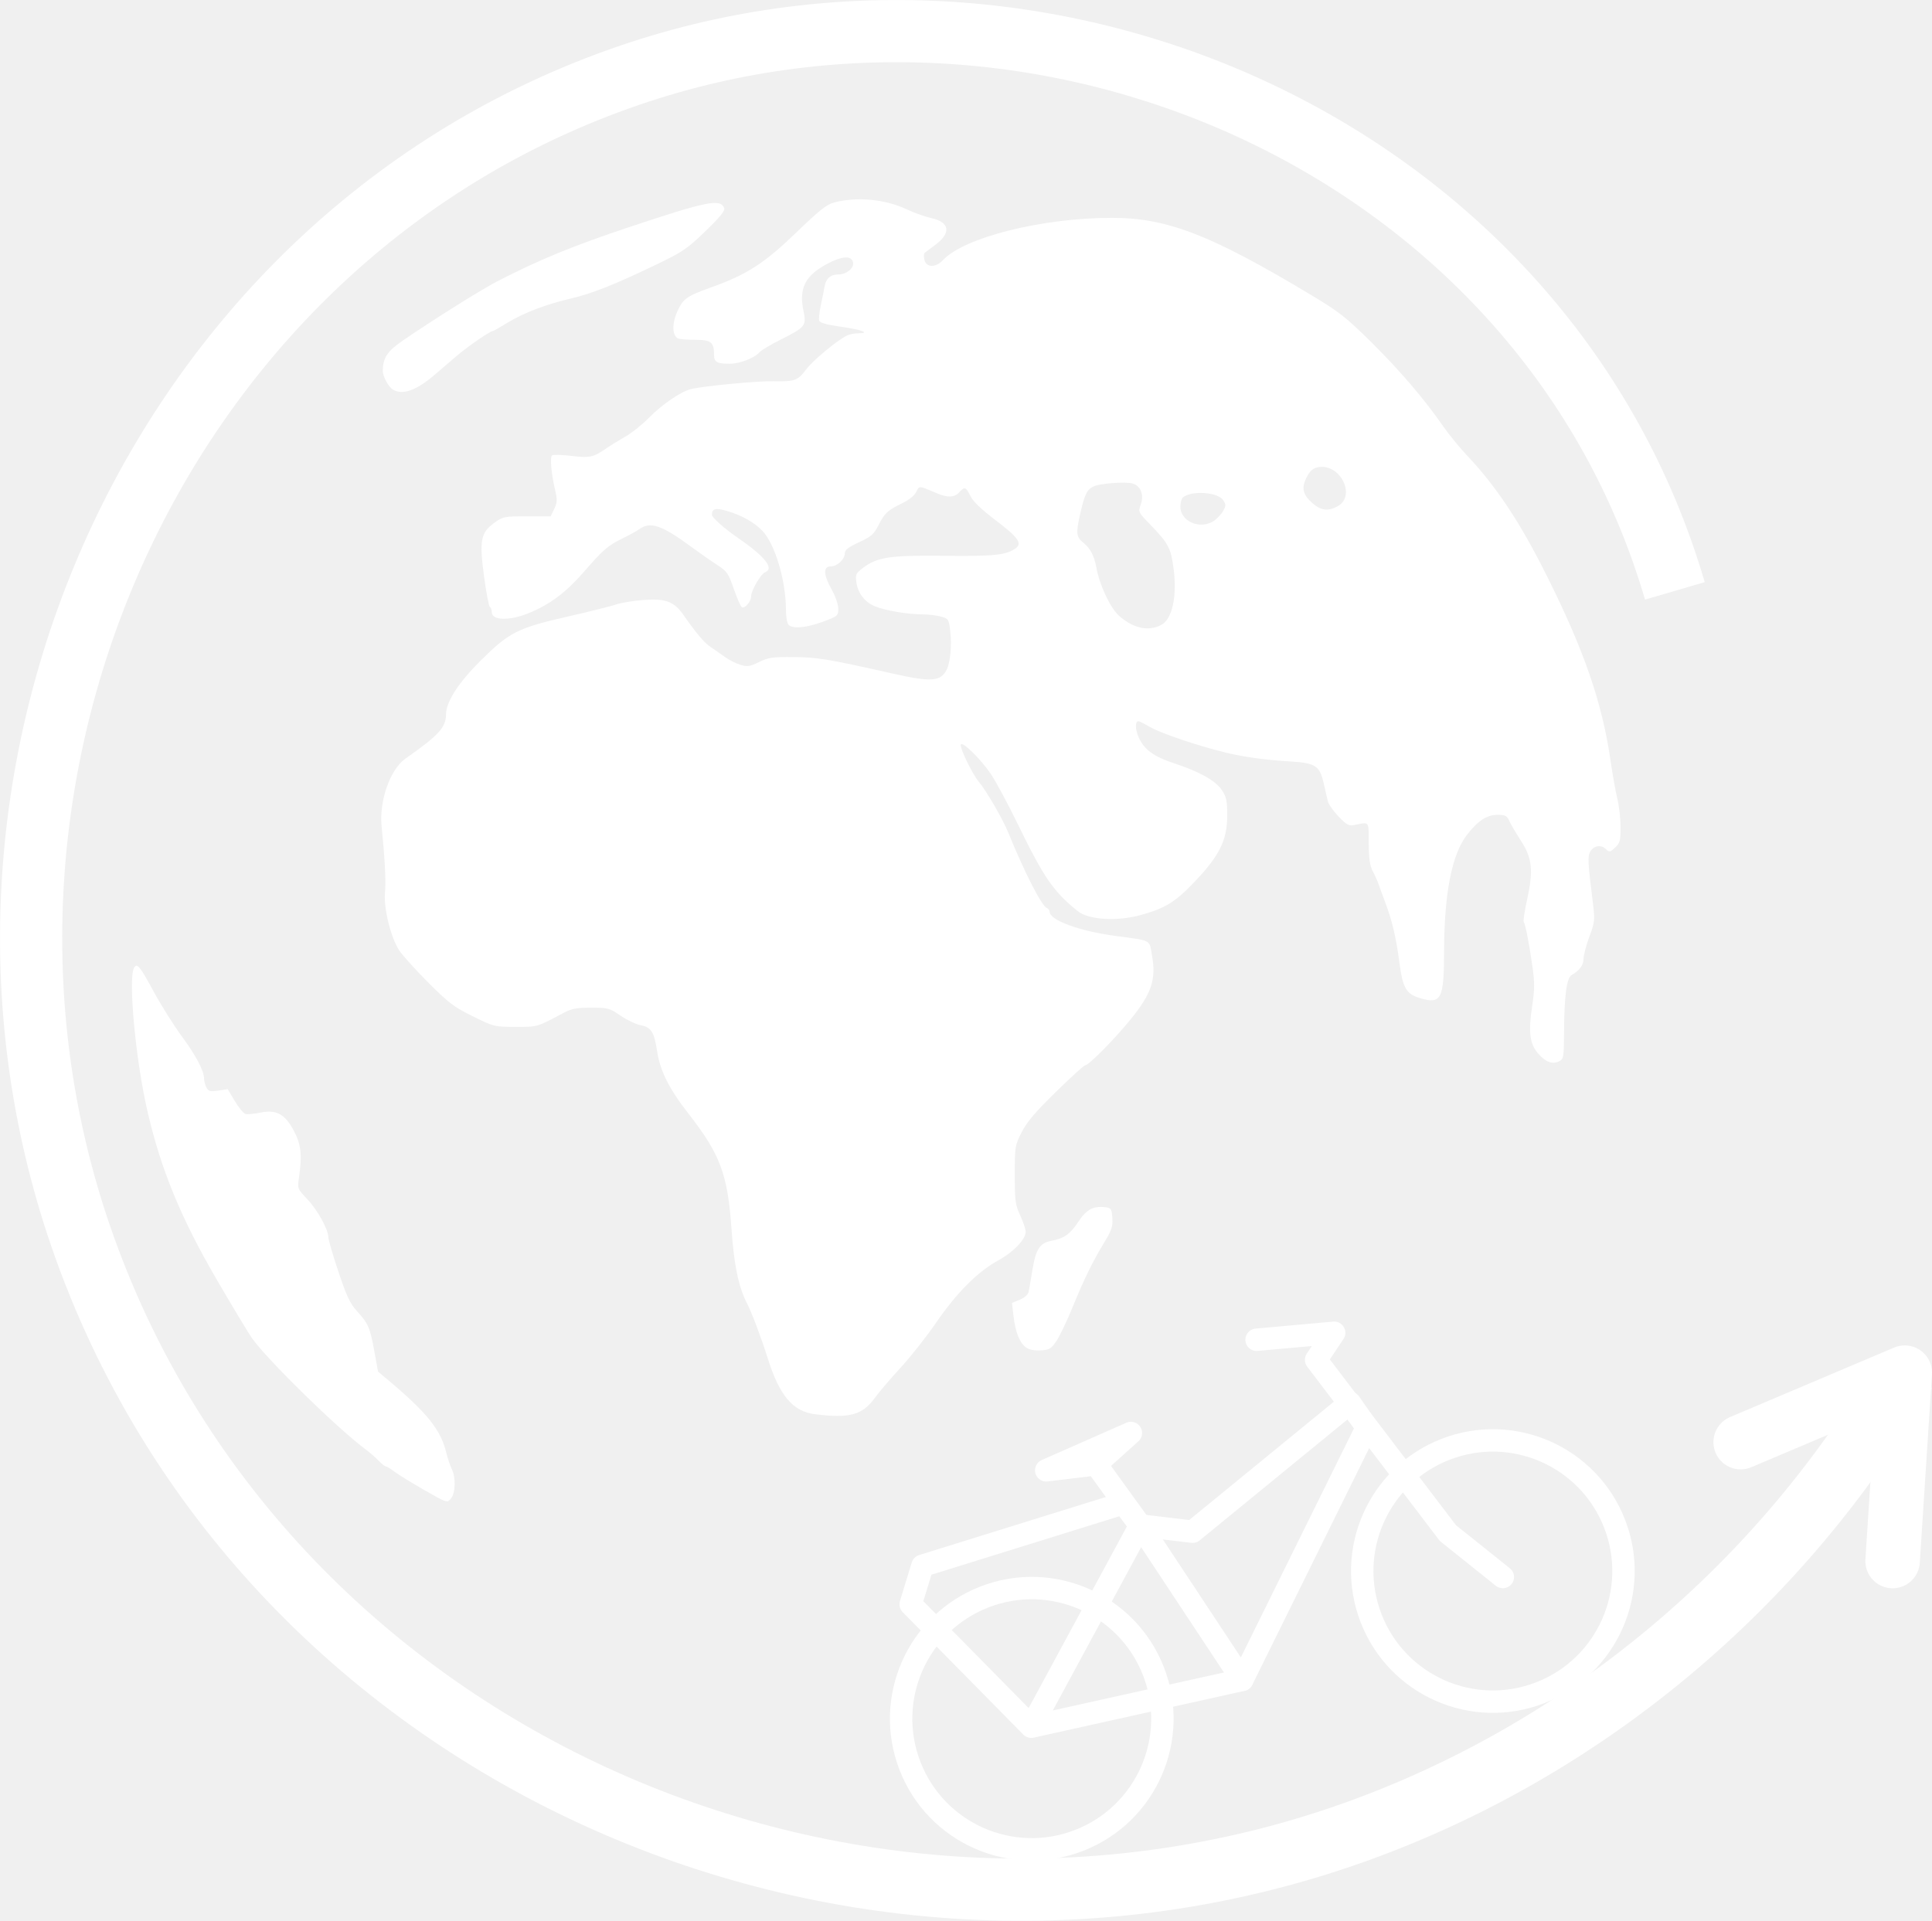
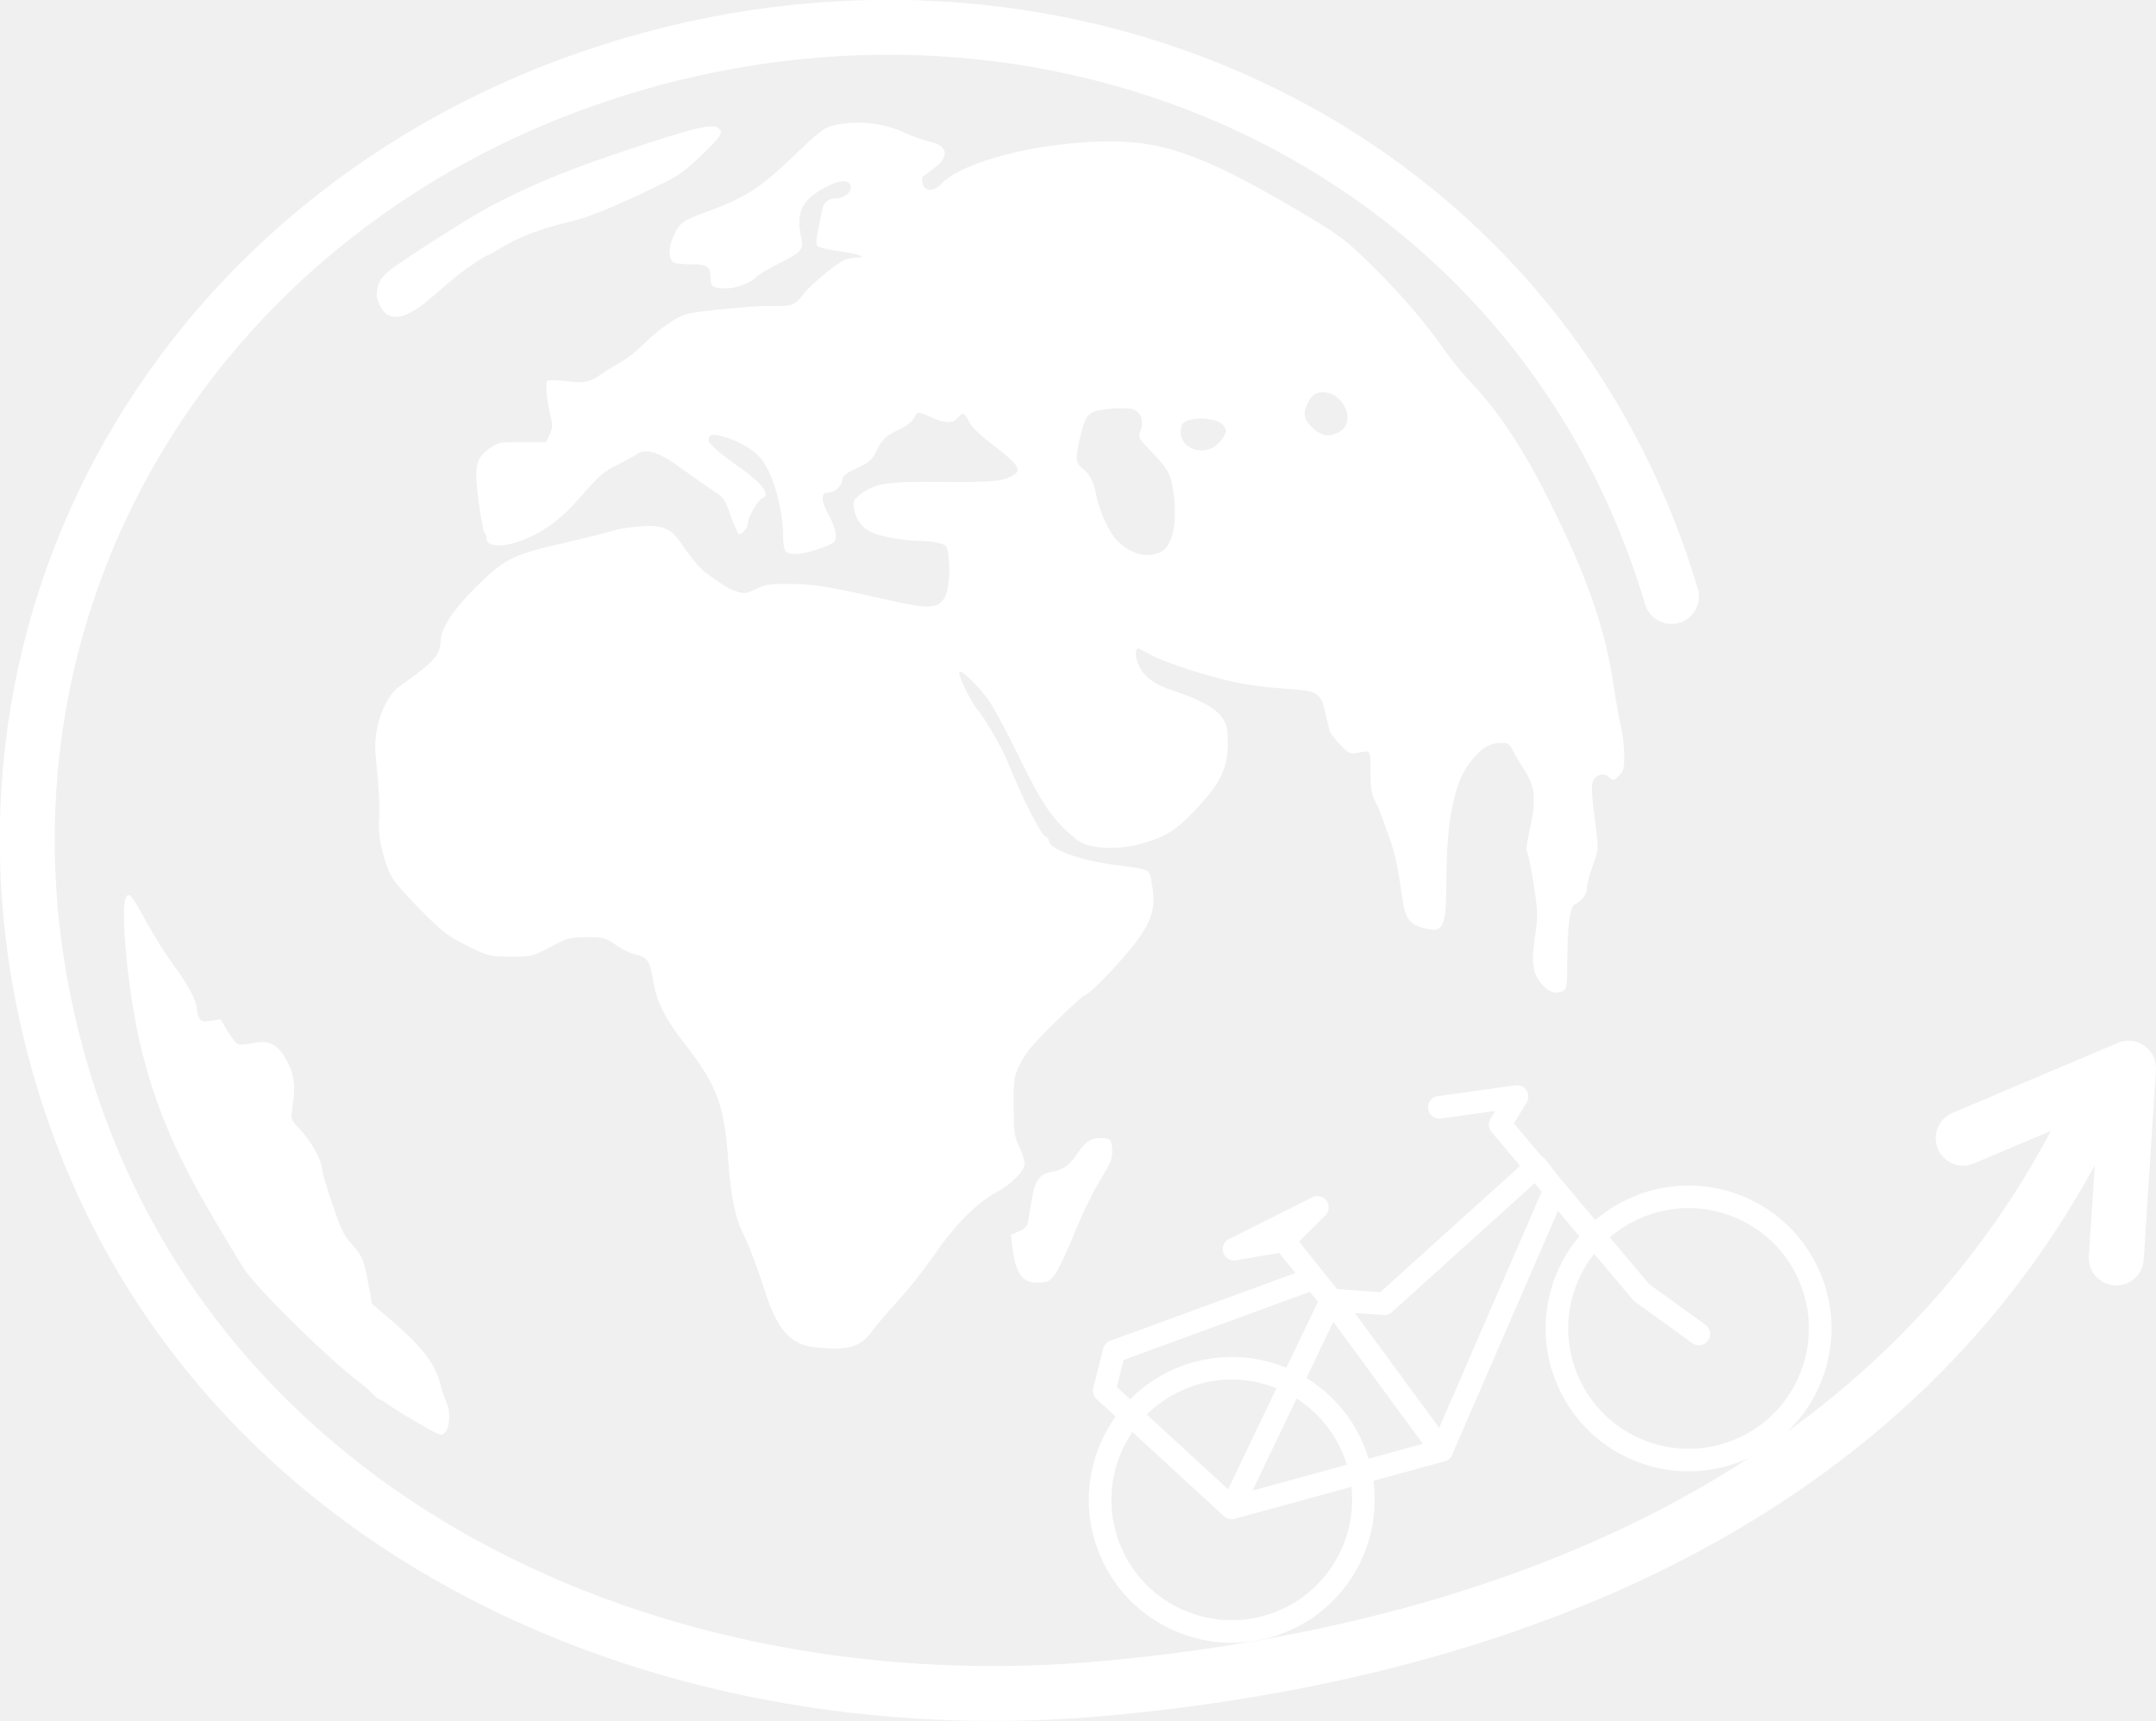
- <svg xmlns="http://www.w3.org/2000/svg" width="234.571mm" height="233.237mm" viewBox="0 0 234.571 233.237" version="1.1" id="svg2173">
+ <svg xmlns="http://www.w3.org/2000/svg" width="259.745mm" height="207.369mm" viewBox="0 0 259.745 207.369" version="1.1" id="svg2173">
  <defs id="defs2170" />
-   <g id="layer1" transform="translate(62.81114,-75.09194)">
+   <g id="layer1" transform="translate(61.7303,-84.5104)">
    <path style="fill:#ffffff;fill-opacity:1;stroke-width:0.265" d="m -11.309,256.011 c -1.528,-0.875 -3.157,-1.878 -3.62,-2.23 -0.463,-0.351 -0.939,-0.64 -1.058,-0.643 -0.119,-0.003 -0.509,-0.313 -0.867,-0.69 -0.358,-0.377 -1.072,-0.999 -1.587,-1.381 -3.402,-2.527 -11.825,-10.766 -13.752,-13.453 -0.397,-0.554 -2.309,-3.728 -4.249,-7.053 -4.4,-7.543 -6.822,-13.422 -8.471,-20.558 -1.445,-6.253 -2.366,-16.223 -1.61,-17.417 0.371,-0.585 0.686,-0.198 2.392,2.947 0.888,1.635 2.401,4.043 3.363,5.35 1.768,2.401 2.737,4.243 2.737,5.204 0,0.289 0.13,0.767 0.288,1.063 0.247,0.461 0.452,0.514 1.433,0.367 l 1.145,-0.172 0.868,1.451 c 0.477,0.798 1.062,1.502 1.3,1.564 0.238,0.062 1.058,-0.015 1.822,-0.172 1.935,-0.396 2.996,0.198 4.081,2.286 0.844,1.625 0.977,2.914 0.58,5.621 -0.194,1.319 -0.184,1.344 1.025,2.623 1.246,1.319 2.54,3.666 2.54,4.606 0,0.288 0.551,2.17 1.225,4.184 0.981,2.932 1.423,3.876 2.219,4.747 1.398,1.527 1.616,2.026 2.134,4.867 l 0.458,2.514 1.414,1.19 c 4.542,3.823 6.196,5.898 6.856,8.6 0.178,0.728 0.484,1.644 0.681,2.037 0.513,1.023 0.457,2.948 -0.105,3.602 -0.46,0.536 -0.479,0.53 -3.241,-1.052 z m 47.477,-9.192 c -2.721,-0.333 -4.345,-2.255 -5.783,-6.845 -0.744,-2.375 -1.915,-5.488 -2.462,-6.546 -1.062,-2.053 -1.608,-4.645 -1.921,-9.125 -0.463,-6.621 -1.364,-9.036 -5.209,-13.968 -2.368,-3.037 -3.46,-5.21 -3.823,-7.606 -0.353,-2.328 -0.728,-2.919 -2.003,-3.152 -0.554,-0.101 -1.647,-0.622 -2.428,-1.157 -1.35,-0.924 -1.529,-0.972 -3.572,-0.972 -1.721,0 -2.375,0.119 -3.275,0.595 -3.42,1.811 -3.16,1.734 -5.895,1.734 -2.577,0 -2.629,-0.013 -5.2,-1.279 -2.292,-1.129 -2.926,-1.609 -5.406,-4.094 -1.545,-1.548 -3.132,-3.303 -3.527,-3.9 -1.016,-1.536 -1.902,-5.105 -1.734,-6.984 0.129,-1.442 -0.006,-4.108 -0.41,-8.09 -0.313,-3.084 1.039,-6.923 2.897,-8.223 4.002,-2.801 4.922,-3.799 4.922,-5.342 5.292e-4,-1.536 1.469,-3.829 4.176,-6.524 3.504,-3.487 4.49,-3.987 10.627,-5.39 2.685,-0.614 5.331,-1.275 5.879,-1.468 0.549,-0.194 1.983,-0.432 3.188,-0.53 2.746,-0.223 3.808,0.16 4.942,1.782 1.613,2.309 2.558,3.424 3.334,3.934 0.437,0.287 1.2,0.82 1.696,1.184 0.496,0.364 1.349,0.795 1.895,0.959 0.87,0.261 1.151,0.22 2.273,-0.332 1.127,-0.554 1.629,-0.626 4.191,-0.603 2.922,0.026 4.189,0.237 11.874,1.969 4.832,1.09 5.962,1.02 6.702,-0.41 0.446,-0.862 0.648,-2.907 0.455,-4.615 -0.176,-1.558 -0.204,-1.602 -1.139,-1.862 -0.527,-0.146 -1.554,-0.268 -2.281,-0.27 -1.78,-0.005 -4.427,-0.452 -5.707,-0.964 -1.251,-0.5 -2.103,-1.606 -2.285,-2.964 -0.12,-0.891 -0.04,-1.065 0.776,-1.687 1.759,-1.341 3.282,-1.571 9.924,-1.494 6.058,0.07 7.518,-0.086 8.665,-0.924 0.81,-0.592 0.262,-1.341 -2.521,-3.448 -1.662,-1.258 -2.665,-2.225 -2.987,-2.879 -0.557,-1.132 -0.709,-1.183 -1.367,-0.456 -0.578,0.638 -1.404,0.671 -2.72,0.109 -2.212,-0.944 -2.129,-0.939 -2.495,-0.165 -0.208,0.437 -0.871,0.976 -1.7,1.379 -1.795,0.873 -2.134,1.188 -2.893,2.684 -0.553,1.091 -0.873,1.37 -2.361,2.059 -1.293,0.598 -1.721,0.931 -1.721,1.334 0,0.741 -0.922,1.596 -1.72,1.596 -0.929,0 -0.881,1.024 0.132,2.819 0.45,0.798 0.794,1.795 0.794,2.306 0,0.872 -0.056,0.92 -1.867,1.592 -1.999,0.741 -3.65,0.889 -4.165,0.375 -0.175,-0.175 -0.318,-0.978 -0.318,-1.786 -7.94e-4,-3.559 -1.322,-8.01 -2.858,-9.628 -0.96,-1.012 -2.528,-1.894 -4.269,-2.402 -1.415,-0.413 -1.85,-0.307 -1.864,0.456 -0.006,0.33 1.551,1.703 3.278,2.889 3.164,2.174 4.318,3.649 3.193,4.08 -0.53,0.203 -1.713,2.235 -1.713,2.942 0,0.606 -0.709,1.457 -1.104,1.326 -0.137,-0.045 -0.577,-1.033 -0.979,-2.195 -0.673,-1.948 -0.832,-2.177 -2.036,-2.955 -0.718,-0.464 -2.164,-1.476 -3.214,-2.249 -3.455,-2.545 -4.883,-3.04 -6.169,-2.137 -0.36,0.253 -1.309,0.778 -2.109,1.168 -1.783,0.868 -2.343,1.355 -4.75,4.128 -2.102,2.422 -4.105,3.915 -6.629,4.941 -2.377,0.966 -4.496,0.907 -4.496,-0.125 0,-0.267 -0.103,-0.549 -0.23,-0.627 -0.126,-0.078 -0.445,-1.745 -0.708,-3.704 -0.588,-4.378 -0.409,-5.307 1.255,-6.512 1.045,-0.757 1.192,-0.786 3.96,-0.786 h 2.875 l 0.432,-0.905 c 0.372,-0.781 0.387,-1.099 0.103,-2.315 -0.464,-1.99 -0.638,-3.94 -0.372,-4.173 0.124,-0.109 1.178,-0.084 2.342,0.056 2.257,0.271 2.692,0.176 4.279,-0.936 0.462,-0.324 1.474,-0.946 2.249,-1.382 0.775,-0.437 2.064,-1.463 2.865,-2.28 1.579,-1.613 3.919,-3.218 5.12,-3.512 1.528,-0.374 8.038,-0.995 10.02,-0.955 2.619,0.052 2.939,-0.064 3.996,-1.449 0.823,-1.078 3.57,-3.375 4.857,-4.063 0.318,-0.17 0.967,-0.309 1.442,-0.309 1.593,0 0.402,-0.451 -2.11,-0.799 -1.617,-0.224 -2.521,-0.47 -2.613,-0.712 -0.078,-0.203 0.006,-1.047 0.187,-1.876 0.181,-0.829 0.387,-1.864 0.459,-2.301 0.156,-0.953 0.727,-1.455 1.653,-1.455 0.98,0 1.908,-0.725 1.809,-1.415 -0.129,-0.908 -1.294,-0.862 -3.145,0.124 -2.662,1.419 -3.448,2.963 -2.886,5.67 0.385,1.853 0.258,2.015 -2.769,3.536 -1.227,0.616 -2.386,1.309 -2.576,1.539 -0.558,0.674 -2.374,1.381 -3.566,1.387 -1.579,0.008 -1.94,-0.196 -1.94,-1.098 0,-1.509 -0.368,-1.806 -2.237,-1.806 -0.929,0 -1.874,-0.071 -2.1,-0.158 -0.757,-0.291 -0.803,-1.798 -0.1,-3.333 0.693,-1.514 1.117,-1.815 4.04,-2.862 4.424,-1.585 6.498,-2.925 10.476,-6.769 2.667,-2.577 3.593,-3.311 4.481,-3.55 2.731,-0.735 6.207,-0.414 8.803,0.814 0.885,0.419 2.247,0.904 3.028,1.078 2.26,0.506 2.425,1.821 0.413,3.295 -0.555,0.406 -1.105,0.818 -1.222,0.914 -0.117,0.096 -0.134,0.49 -0.037,0.874 0.238,0.949 1.375,0.956 2.255,0.013 2.578,-2.759 12.018,-5.123 20.485,-5.128 6.723,-0.004 12.033,2.052 24.249,9.392 3.34,2.006 4.205,2.685 7.194,5.636 3.476,3.432 6.484,6.945 8.765,10.234 0.706,1.019 2.017,2.626 2.912,3.572 3.553,3.755 6.42,8.071 9.658,14.539 4.591,9.171 6.782,15.529 7.8,22.635 0.229,1.601 0.592,3.625 0.806,4.498 0.214,0.873 0.39,2.43 0.393,3.46 0.004,1.656 -0.072,1.944 -0.655,2.491 -0.631,0.593 -0.68,0.599 -1.172,0.155 -0.61,-0.552 -1.477,-0.364 -1.891,0.41 -0.284,0.531 -0.238,1.367 0.332,5.954 0.29,2.335 0.277,2.478 -0.404,4.315 -0.387,1.045 -0.704,2.25 -0.704,2.678 0,0.762 -0.486,1.423 -1.46,1.986 -0.601,0.347 -0.888,2.583 -0.908,7.051 -0.013,2.867 -0.055,3.122 -0.567,3.396 -0.797,0.426 -1.653,0.123 -2.557,-0.907 -1.04,-1.184 -1.225,-2.589 -0.755,-5.721 0.321,-2.142 0.324,-2.885 0.019,-5.027 -0.384,-2.695 -0.824,-4.929 -1.039,-5.277 -0.073,-0.118 0.114,-1.33 0.414,-2.694 0.781,-3.545 0.626,-5.019 -0.75,-7.145 -0.6,-0.927 -1.238,-2.012 -1.417,-2.413 -0.28,-0.624 -0.481,-0.728 -1.423,-0.728 -1.294,0 -2.378,0.708 -3.702,2.417 -1.851,2.39 -2.774,7.109 -2.789,14.252 -0.011,5.711 -0.348,6.356 -2.916,5.586 -1.684,-0.505 -2.098,-1.218 -2.505,-4.316 -0.4,-3.047 -0.896,-5.145 -1.738,-7.355 -0.305,-0.8 -0.653,-1.753 -0.774,-2.117 -0.12,-0.364 -0.439,-1.078 -0.708,-1.587 -0.371,-0.704 -0.493,-1.53 -0.506,-3.44 -0.019,-2.768 0.138,-2.575 -1.783,-2.198 -0.624,0.123 -0.923,-0.043 -1.881,-1.043 -0.626,-0.654 -1.209,-1.472 -1.295,-1.818 -0.086,-0.346 -0.314,-1.333 -0.506,-2.193 -0.485,-2.166 -0.991,-2.491 -4.174,-2.679 -2.941,-0.174 -5.585,-0.542 -7.805,-1.087 -3.288,-0.807 -7.679,-2.285 -8.996,-3.028 -0.751,-0.424 -1.432,-0.771 -1.514,-0.771 -0.427,0 -0.414,0.976 0.026,1.972 0.654,1.478 1.832,2.341 4.292,3.144 3.057,0.998 5.034,2.105 5.795,3.246 0.569,0.853 0.661,1.29 0.661,3.128 0,2.928 -0.929,4.822 -3.904,7.956 -2.381,2.509 -3.601,3.268 -6.584,4.094 -2.903,0.804 -6.364,0.588 -7.677,-0.479 -2.95,-2.397 -4.095,-4.052 -7.166,-10.361 -1.24,-2.547 -2.744,-5.359 -3.343,-6.249 -1.223,-1.819 -3.517,-4.069 -3.673,-3.602 -0.138,0.413 1.387,3.563 2.181,4.507 0.921,1.094 2.92,4.542 3.587,6.186 1.916,4.722 4.043,8.896 4.655,9.13 0.198,0.076 0.361,0.286 0.361,0.466 0,1.016 3.53,2.331 7.837,2.919 4.687,0.64 4.239,0.402 4.601,2.45 0.503,2.84 -0.062,4.548 -2.506,7.583 -1.982,2.461 -5.191,5.713 -5.637,5.713 -0.137,0 -1.738,1.459 -3.559,3.241 -2.504,2.452 -3.512,3.642 -4.14,4.887 -0.806,1.599 -0.83,1.746 -0.827,5.159 0.003,3.185 0.064,3.645 0.661,4.929 0.362,0.778 0.659,1.674 0.659,1.99 0,0.928 -1.486,2.467 -3.389,3.508 -2.449,1.34 -5.003,3.91 -7.497,7.544 -1.163,1.694 -3.089,4.136 -4.279,5.425 -1.191,1.289 -2.612,2.956 -3.159,3.704 -1.513,2.071 -3.03,2.485 -7.223,1.972 z m 42.018,-95.846 c 1.328,-0.696 1.935,-3.476 1.492,-6.832 -0.334,-2.523 -0.622,-3.067 -2.843,-5.361 -1.463,-1.511 -1.468,-1.522 -1.134,-2.444 0.42,-1.161 -0.029,-2.278 -1.02,-2.54 -0.906,-0.239 -3.963,-0.005 -4.717,0.361 -0.823,0.4 -1.103,0.986 -1.654,3.459 -0.508,2.277 -0.449,2.702 0.476,3.434 0.769,0.608 1.271,1.587 1.518,2.953 0.394,2.183 1.726,4.987 2.811,5.918 1.738,1.491 3.526,1.862 5.072,1.052 z m 6.273,-12.563 c 0.403,-0.238 0.937,-0.779 1.188,-1.203 0.411,-0.695 0.416,-0.83 0.054,-1.383 -0.64,-0.977 -3.787,-1.204 -4.869,-0.352 -0.182,0.143 -0.331,0.652 -0.331,1.131 0,1.76 2.277,2.8 3.958,1.807 z m 15.073,-1.806 c 2.423,-1.253 0.354,-5.369 -2.396,-4.765 -0.549,0.121 -0.925,0.469 -1.301,1.205 -0.664,1.302 -0.484,2.102 0.71,3.15 1.001,0.879 1.853,0.996 2.987,0.41 z M 61.778,238.714 c -0.788,-0.557 -1.318,-1.875 -1.539,-3.828 l -0.179,-1.586 0.955,-0.399 c 0.604,-0.252 0.999,-0.618 1.074,-0.993 0.065,-0.327 0.273,-1.535 0.461,-2.685 0.399,-2.438 0.899,-3.202 2.259,-3.458 1.586,-0.297 2.299,-0.802 3.331,-2.357 1.003,-1.511 1.834,-1.93 3.395,-1.709 0.544,0.077 0.641,0.253 0.709,1.298 0.066,1.016 -0.086,1.48 -0.955,2.911 -1.454,2.393 -2.441,4.409 -3.868,7.899 -0.68,1.663 -1.561,3.509 -1.958,4.101 -0.643,0.96 -0.85,1.085 -1.904,1.153 -0.763,0.049 -1.395,-0.075 -1.781,-0.348 z M -15.079,122.417 c -0.548,-0.319 -1.257,-1.608 -1.255,-2.281 0.005,-1.576 0.539,-2.391 2.413,-3.68 3.566,-2.453 9.516,-6.185 11.476,-7.198 4.998,-2.582 9.194,-4.311 15.851,-6.53 9.693,-3.231 11.256,-3.546 11.712,-2.359 0.119,0.311 -0.525,1.101 -2.28,2.795 -2.223,2.147 -2.765,2.515 -5.954,4.048 -5.001,2.405 -7.81,3.524 -10.29,4.103 -3.087,0.72 -5.81,1.754 -7.758,2.946 -0.928,0.568 -1.75,1.032 -1.827,1.032 -0.32,0 -3.037,1.875 -4.37,3.015 -0.789,0.675 -2.007,1.718 -2.708,2.319 -2.186,1.872 -3.848,2.465 -5.009,1.789 z" id="path1053" />
-     <path style="fill:none;fill-rule:evenodd;stroke:#ffffff;stroke-width:26.542;stroke-miterlimit:4;stroke-dasharray:none;stroke-opacity:1" id="path1129" transform="matrix(0.1638141,-0.2325325,-0.2325325,-0.1638141,238.0933,134.8859)" d="m -231.865,256.176 c 120.337,151.254 78.364,375.599 -73.118,488.631 -172.058,128.385 -420.549,80.204 -544.197,-91.288 -136.156,-188.84 -82.766,-458.02 105.226,-590.699 85.514,-60.353 191.594,-88.331 295.768,-79.071" />
-     <path style="fill:none;stroke:#ffffff;stroke-width:6.615;stroke-linecap:round;stroke-linejoin:round;stroke-miterlimit:4;stroke-dasharray:none;stroke-opacity:1" d="m 166.976,264.642 1.477,-22.876 -19.923,8.438" id="path1449" />
-     <circle style="fill:none;stroke:#ffffff;stroke-width:2.72;stroke-linecap:round;stroke-linejoin:round;stroke-miterlimit:4;stroke-dasharray:none;stroke-opacity:1" id="path918" cx="-44.64" cy="287.127" r="15.858" transform="rotate(-21.24952)" />
-     <circle style="fill:none;stroke:#ffffff;stroke-width:2.72;stroke-linecap:round;stroke-linejoin:round;stroke-miterlimit:4;stroke-dasharray:none;stroke-opacity:1" id="circle1088" cx="14.036" cy="290.707" r="15.858" transform="rotate(-21.24952)" />
-     <path style="fill:none;stroke:#ffffff;stroke-width:2.72;stroke-linecap:round;stroke-linejoin:round;stroke-miterlimit:4;stroke-dasharray:none;stroke-opacity:1" d="m 70.264,252.896 -6.05,0.729 10.279,-4.534 -4.229,3.806 5.358,7.422 12.393,18.751 15.134,-30.648 -2.053,-2.975 -19.11,15.632 -6.364,-0.76" id="path10586" />
-     <path style="fill:none;fill-opacity:1;stroke:#ffffff;stroke-width:2.72;stroke-linecap:round;stroke-linejoin:round;stroke-miterlimit:4;stroke-dasharray:none;stroke-opacity:1" d="m 119.651,266.583 -6.659,-5.326 -16.013,-21.046 2.196,-3.289 -9.421,0.85" id="path10687" />
-     <path style="fill:none;stroke:#ffffff;stroke-width:2.72;stroke-linecap:round;stroke-linejoin:round;stroke-miterlimit:4;stroke-dasharray:none;stroke-opacity:1" d="M 88.015,279.07 62.401,284.758 75.623,260.318 73.598,257.621 49.188,265.214 47.756,269.893 62.401,284.758" id="path15423" />
+     <path style="fill:none;stroke:#ffffff;stroke-width:6.615;stroke-linecap:round;stroke-linejoin:round;stroke-miterlimit:4;stroke-dasharray:none;stroke-opacity:1" d="m 193.23,236.101 1.477,-22.876 -19.923,8.438" id="path1449" />
+     <g id="g3090" transform="rotate(-2.815248,-302.6858,-218.0157)" style="stroke:#ffffff;stroke-opacity:1">
+       <circle style="fill:none;stroke:#ffffff;stroke-width:2.72;stroke-linecap:round;stroke-linejoin:round;stroke-miterlimit:4;stroke-dasharray:none;stroke-opacity:1" id="path918" cx="-44.64" cy="287.127" r="15.858" transform="rotate(-21.24952)" />
+       <circle style="fill:none;stroke:#ffffff;stroke-width:2.72;stroke-linecap:round;stroke-linejoin:round;stroke-miterlimit:4;stroke-dasharray:none;stroke-opacity:1" id="circle1088" cx="14.036" cy="290.707" r="15.858" transform="rotate(-21.24952)" />
+       <path style="fill:none;stroke:#ffffff;stroke-width:2.72;stroke-linecap:round;stroke-linejoin:round;stroke-miterlimit:4;stroke-dasharray:none;stroke-opacity:1" d="m 70.264,252.896 -6.05,0.729 10.279,-4.534 -4.229,3.806 5.358,7.422 12.393,18.751 15.134,-30.648 -2.053,-2.975 -19.11,15.632 -6.364,-0.76" id="path10586" />
+       <path style="fill:none;fill-opacity:1;stroke:#ffffff;stroke-width:2.72;stroke-linecap:round;stroke-linejoin:round;stroke-miterlimit:4;stroke-dasharray:none;stroke-opacity:1" d="m 119.651,266.583 -6.659,-5.326 -16.013,-21.046 2.196,-3.289 -9.421,0.85" id="path10687" />
+       <path style="fill:none;stroke:#ffffff;stroke-width:2.72;stroke-linecap:round;stroke-linejoin:round;stroke-miterlimit:4;stroke-dasharray:none;stroke-opacity:1" d="M 88.015,279.07 62.401,284.758 75.623,260.318 73.598,257.621 49.188,265.214 47.756,269.893 62.401,284.758" id="path15423" />
+     </g>
+     <path id="path851" style="fill:none;stroke:#ffffff;stroke-width:6.615;stroke-linecap:round;stroke-linejoin:round;stroke-opacity:1" d="M 189.582,219.795 C 166.725,265.69 118.641,283.534 71.833,287.922 16.887,293.074 -38.254,267.716 -54.214,214.185 -70.174,160.654 -39.581,108.374 13.95,92.414 67.481,76.454 123.679,102.858 139.639,156.389" />
  </g>
</svg>
